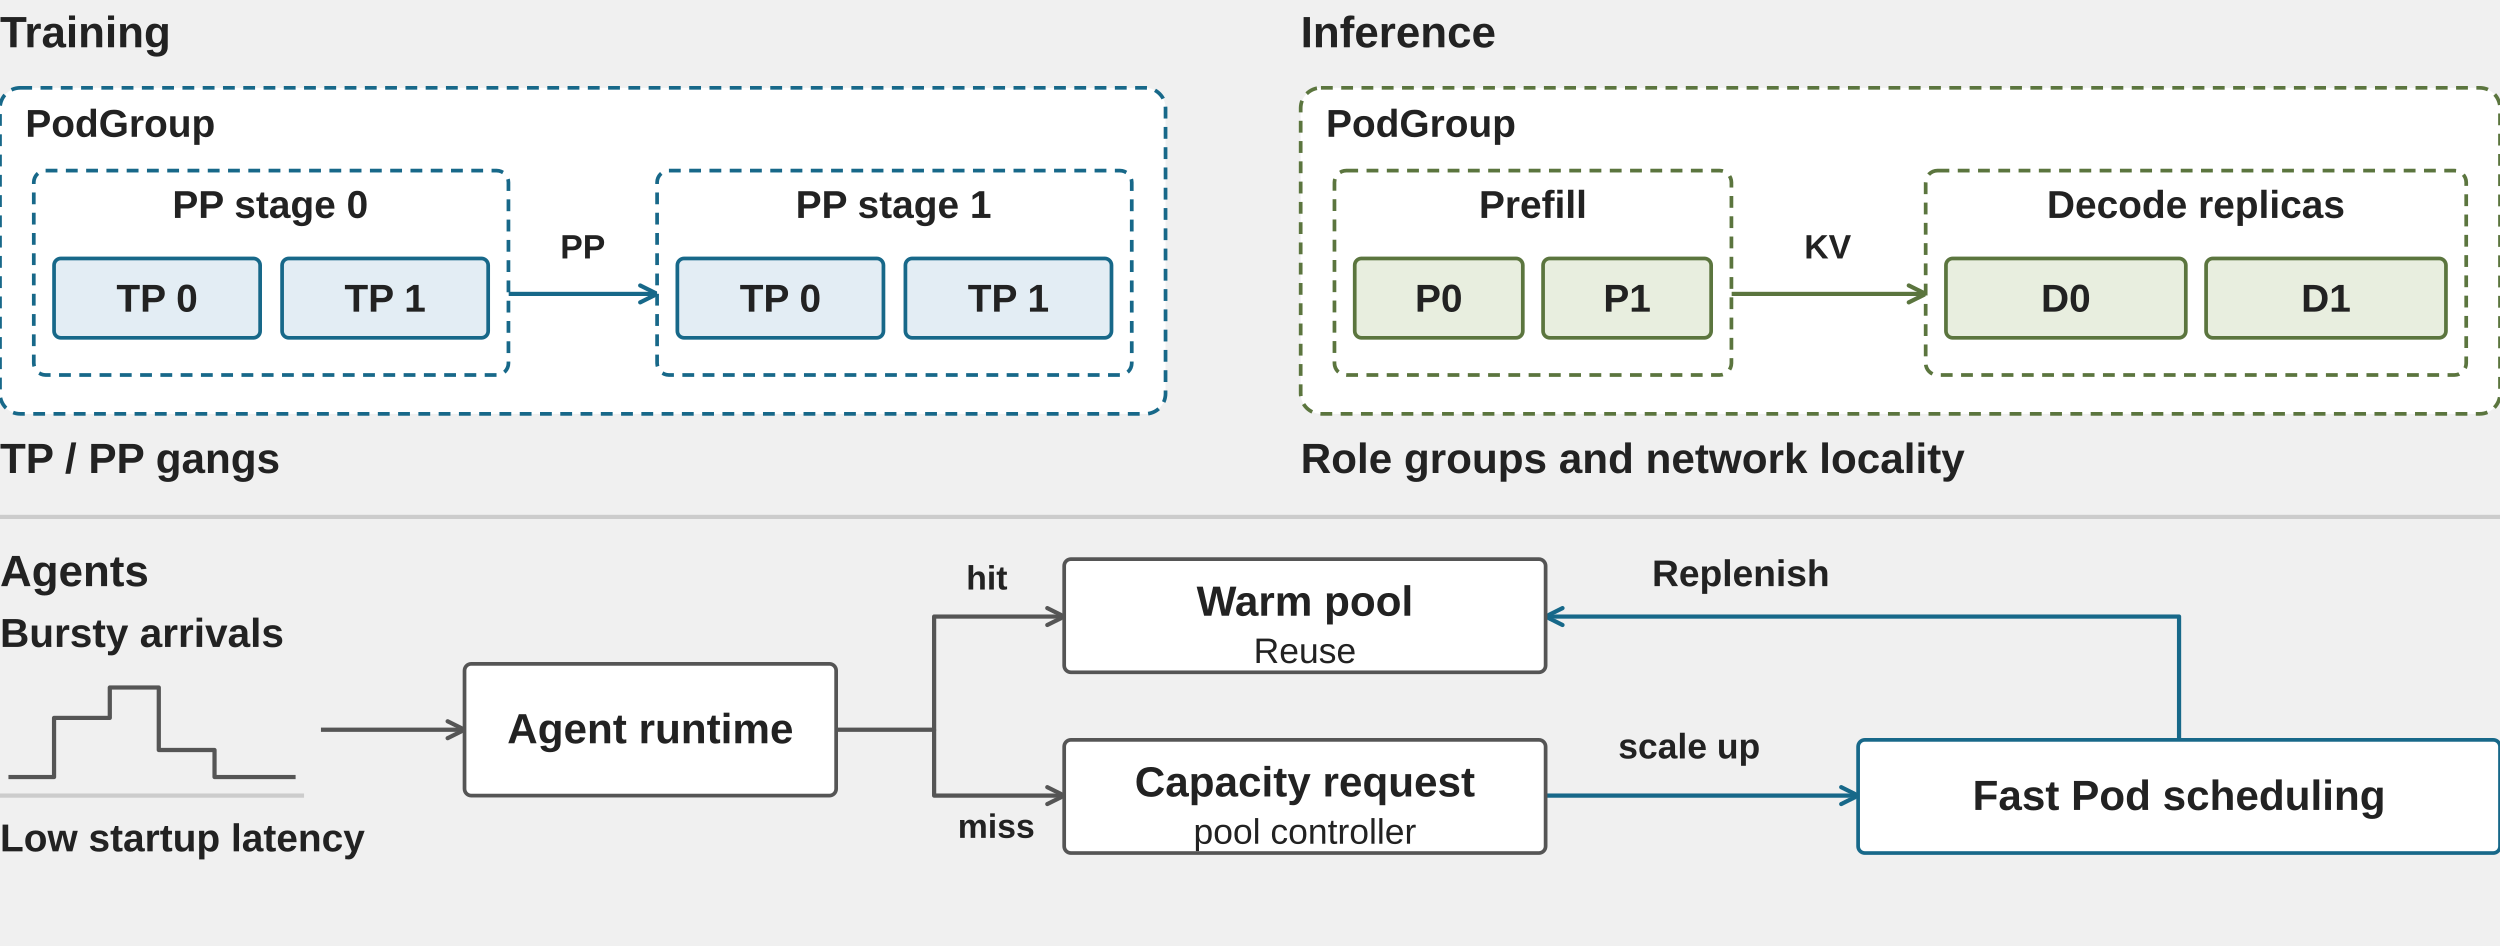
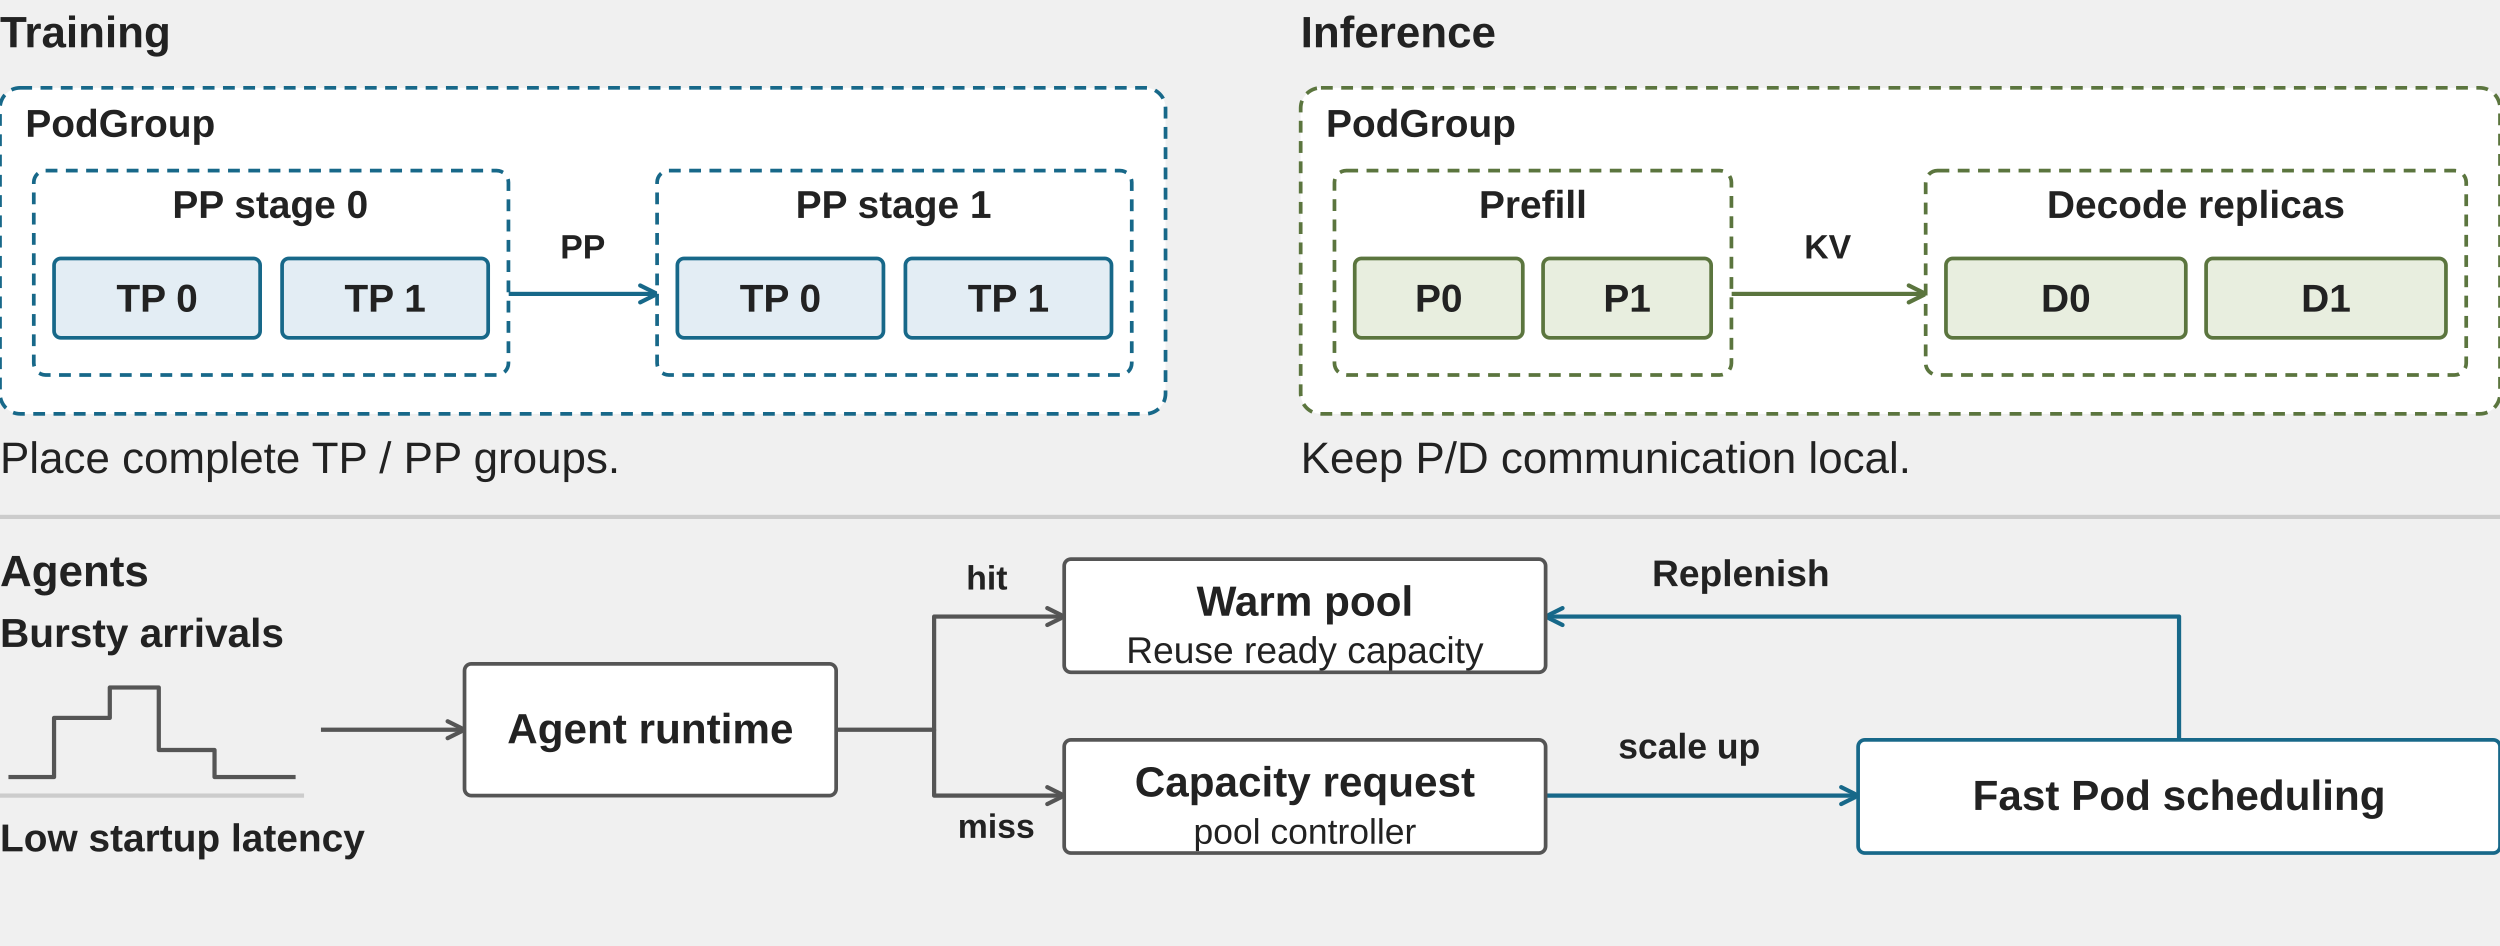
<svg xmlns="http://www.w3.org/2000/svg" width="1480" height="560" viewBox="0 0 1480 560">
  <defs>
    <marker id="arrow-176889" viewBox="0 0 12 12" refX="12" refY="6" markerWidth="12" markerHeight="12" markerUnits="userSpaceOnUse" orient="auto">
      <path d="M0 0 L12 6 L0 12 Z" fill="#176889" />
    </marker>
    <marker id="arrow-222222" viewBox="0 0 12 12" refX="12" refY="6" markerWidth="12" markerHeight="12" markerUnits="userSpaceOnUse" orient="auto">
      <path d="M0 0 L12 6 L0 12 Z" fill="#222222" />
    </marker>
    <marker id="arrow-555555" viewBox="0 0 12 12" refX="12" refY="6" markerWidth="12" markerHeight="12" markerUnits="userSpaceOnUse" orient="auto">
      <path d="M0 0 L12 6 L0 12 Z" fill="#555555" />
    </marker>
    <marker id="arrow-5b753e" viewBox="0 0 12 12" refX="12" refY="6" markerWidth="12" markerHeight="12" markerUnits="userSpaceOnUse" orient="auto">
      <path d="M0 0 L12 6 L0 12 Z" fill="#5b753e" />
    </marker>
    <marker id="arrow-656565" viewBox="0 0 12 12" refX="12" refY="6" markerWidth="12" markerHeight="12" markerUnits="userSpaceOnUse" orient="auto">
      <path d="M0 0 L12 6 L0 12 Z" fill="#656565" />
    </marker>
    <marker id="arrow-cccccc" viewBox="0 0 12 12" refX="12" refY="6" markerWidth="12" markerHeight="12" markerUnits="userSpaceOnUse" orient="auto">
      <path d="M0 0 L12 6 L0 12 Z" fill="#cccccc" />
    </marker>
    <marker id="arrow-e3edf4" viewBox="0 0 12 12" refX="12" refY="6" markerWidth="12" markerHeight="12" markerUnits="userSpaceOnUse" orient="auto">
      <path d="M0 0 L12 6 L0 12 Z" fill="#e3edf4" />
    </marker>
    <marker id="arrow-e64030" viewBox="0 0 12 12" refX="12" refY="6" markerWidth="12" markerHeight="12" markerUnits="userSpaceOnUse" orient="auto">
      <path d="M0 0 L12 6 L0 12 Z" fill="#e64030" />
    </marker>
    <marker id="arrow-e8eedf" viewBox="0 0 12 12" refX="12" refY="6" markerWidth="12" markerHeight="12" markerUnits="userSpaceOnUse" orient="auto">
      <path d="M0 0 L12 6 L0 12 Z" fill="#e8eedf" />
    </marker>
    <marker id="arrow-eeeeee" viewBox="0 0 12 12" refX="12" refY="6" markerWidth="12" markerHeight="12" markerUnits="userSpaceOnUse" orient="auto">
      <path d="M0 0 L12 6 L0 12 Z" fill="#eeeeee" />
    </marker>
    <marker id="arrow-fafafa" viewBox="0 0 12 12" refX="12" refY="6" markerWidth="12" markerHeight="12" markerUnits="userSpaceOnUse" orient="auto">
      <path d="M0 0 L12 6 L0 12 Z" fill="#fafafa" />
    </marker>
    <marker id="arrow-ffffff" viewBox="0 0 12 12" refX="12" refY="6" markerWidth="12" markerHeight="12" markerUnits="userSpaceOnUse" orient="auto">
      <path d="M0 0 L12 6 L0 12 Z" fill="#ffffff" />
    </marker>
  </defs>
  <rect x="0" y="52" width="690" height="193" rx="12" fill="#ffffff" stroke="#176889" stroke-width="2.2" stroke-dasharray="7 5" />
  <rect x="770" y="52" width="710" height="193" rx="12" fill="#ffffff" stroke="#5b753e" stroke-width="2.2" stroke-dasharray="7 5" />
  <path d="M301,174 L389,174" fill="none" stroke="#176889" stroke-width="2.5" stroke-linejoin="round" />
  <path d="M379.0,179.0 L389,174 L379.0,169.0" fill="none" stroke="#176889" stroke-width="2.5" stroke-linecap="round" stroke-linejoin="round" />
  <path d="M1025,174 L1140,174" fill="none" stroke="#5b753e" stroke-width="2.5" stroke-linejoin="round" />
  <path d="M1130.0,179.0 L1140,174 L1130.0,169.0" fill="none" stroke="#5b753e" stroke-width="2.5" stroke-linecap="round" stroke-linejoin="round" />
  <path d="M0,306 L1480,306" fill="none" stroke="#cccccc" stroke-width="2.5" stroke-linejoin="round" />
  <path d="M0,471 L180,471" fill="none" stroke="#cccccc" stroke-width="2.5" stroke-linejoin="round" />
  <path d="M5,460 L32,460 L32,425 L65,425 L65,407 L94,407 L94,444 L127,444 L127,460 L175,460" fill="none" stroke="#555555" stroke-width="2.5" stroke-linejoin="round" />
  <path d="M190,432 L275,432" fill="none" stroke="#555555" stroke-width="2.5" stroke-linejoin="round" />
  <path d="M265.0,437.0 L275,432 L265.0,427.0" fill="none" stroke="#555555" stroke-width="2.5" stroke-linecap="round" stroke-linejoin="round" />
  <path d="M495,432 L553,432 L553,365 L630,365" fill="none" stroke="#555555" stroke-width="2.5" stroke-linejoin="round" />
  <path d="M620.0,370.0 L630,365 L620.0,360.0" fill="none" stroke="#555555" stroke-width="2.5" stroke-linecap="round" stroke-linejoin="round" />
  <path d="M553,432 L553,471 L630,471" fill="none" stroke="#555555" stroke-width="2.5" stroke-linejoin="round" />
  <path d="M620.0,476.0 L630,471 L620.0,466.0" fill="none" stroke="#555555" stroke-width="2.5" stroke-linecap="round" stroke-linejoin="round" />
  <path d="M915,471 L1100,471" fill="none" stroke="#176889" stroke-width="2.5" stroke-linejoin="round" />
  <path d="M1090.0,476.0 L1100,471 L1090.0,466.0" fill="none" stroke="#176889" stroke-width="2.5" stroke-linecap="round" stroke-linejoin="round" />
  <path d="M1290,438 L1290,365 L915,365" fill="none" stroke="#176889" stroke-width="2.5" stroke-linejoin="round" />
  <path d="M925.0,360.0 L915,365 L925.0,370.0" fill="none" stroke="#176889" stroke-width="2.5" stroke-linecap="round" stroke-linejoin="round" />
  <text x="0" y="28" font-family="Liberation Sans, Arial, sans-serif" font-size="26" font-weight="700" fill="#222222" text-anchor="start">Training</text>
  <text x="770" y="28" font-family="Liberation Sans, Arial, sans-serif" font-size="26" font-weight="700" fill="#222222" text-anchor="start">Inference</text>
  <text x="15" y="81" font-family="Liberation Sans, Arial, sans-serif" font-size="23" font-weight="700" fill="#222222" text-anchor="start">PodGroup</text>
  <text x="785" y="81" font-family="Liberation Sans, Arial, sans-serif" font-size="23" font-weight="700" fill="#222222" text-anchor="start">PodGroup</text>
  <rect x="20" y="101" width="281" height="121" rx="7" fill="#ffffff" stroke="#176889" stroke-width="2.2" stroke-dasharray="7 5" />
  <text x="160" y="129" font-family="Liberation Sans, Arial, sans-serif" font-size="23" font-weight="700" fill="#222222" text-anchor="middle">
    <tspan x="160" dy="0">PP stage 0</tspan>
  </text>
  <rect x="32" y="153" width="122" height="47" rx="4" fill="#e3edf4" stroke="#176889" stroke-width="2.2" />
  <text x="93.0" y="184.5" font-family="Liberation Sans, Arial, sans-serif" font-size="23" font-weight="700" fill="#222222" text-anchor="middle">
    <tspan x="93.0" dy="0">TP 0</tspan>
  </text>
  <rect x="167" y="153" width="122" height="47" rx="4" fill="#e3edf4" stroke="#176889" stroke-width="2.2" />
  <text x="228.0" y="184.5" font-family="Liberation Sans, Arial, sans-serif" font-size="23" font-weight="700" fill="#222222" text-anchor="middle">
    <tspan x="228.0" dy="0">TP 1</tspan>
  </text>
  <rect x="389" y="101" width="281" height="121" rx="7" fill="#ffffff" stroke="#176889" stroke-width="2.2" stroke-dasharray="7 5" />
  <text x="529" y="129" font-family="Liberation Sans, Arial, sans-serif" font-size="23" font-weight="700" fill="#222222" text-anchor="middle">
    <tspan x="529" dy="0">PP stage 1</tspan>
  </text>
  <rect x="401" y="153" width="122" height="47" rx="4" fill="#e3edf4" stroke="#176889" stroke-width="2.2" />
  <text x="462.0" y="184.5" font-family="Liberation Sans, Arial, sans-serif" font-size="23" font-weight="700" fill="#222222" text-anchor="middle">
    <tspan x="462.0" dy="0">TP 0</tspan>
  </text>
  <rect x="536" y="153" width="122" height="47" rx="4" fill="#e3edf4" stroke="#176889" stroke-width="2.2" />
  <text x="597.0" y="184.5" font-family="Liberation Sans, Arial, sans-serif" font-size="23" font-weight="700" fill="#222222" text-anchor="middle">
    <tspan x="597.0" dy="0">TP 1</tspan>
  </text>
  <text x="345" y="153" font-family="Liberation Sans, Arial, sans-serif" font-size="20" font-weight="700" fill="#222222" text-anchor="middle">
    <tspan x="345" dy="0">PP</tspan>
  </text>
  <rect x="790" y="101" width="235" height="121" rx="7" fill="#ffffff" stroke="#5b753e" stroke-width="2.2" stroke-dasharray="7 5" />
  <text x="907.5" y="129" font-family="Liberation Sans, Arial, sans-serif" font-size="23" font-weight="700" fill="#222222" text-anchor="middle">
    <tspan x="907.5" dy="0">Prefill</tspan>
  </text>
  <rect x="802.0" y="153" width="99.5" height="47" rx="4" fill="#e8eedf" stroke="#5b753e" stroke-width="2.2" />
  <text x="851.75" y="184.5" font-family="Liberation Sans, Arial, sans-serif" font-size="23" font-weight="700" fill="#222222" text-anchor="middle">
    <tspan x="851.75" dy="0">P0</tspan>
  </text>
  <rect x="913.5" y="153" width="99.5" height="47" rx="4" fill="#e8eedf" stroke="#5b753e" stroke-width="2.2" />
  <text x="963.25" y="184.5" font-family="Liberation Sans, Arial, sans-serif" font-size="23" font-weight="700" fill="#222222" text-anchor="middle">
    <tspan x="963.25" dy="0">P1</tspan>
  </text>
  <rect x="1140" y="101" width="320" height="121" rx="7" fill="#ffffff" stroke="#5b753e" stroke-width="2.2" stroke-dasharray="7 5" />
  <text x="1300.0" y="129" font-family="Liberation Sans, Arial, sans-serif" font-size="23" font-weight="700" fill="#222222" text-anchor="middle">
    <tspan x="1300.0" dy="0">Decode replicas</tspan>
  </text>
  <rect x="1152.0" y="153" width="142.0" height="47" rx="4" fill="#e8eedf" stroke="#5b753e" stroke-width="2.2" />
  <text x="1223.0" y="184.5" font-family="Liberation Sans, Arial, sans-serif" font-size="23" font-weight="700" fill="#222222" text-anchor="middle">
    <tspan x="1223.0" dy="0">D0</tspan>
  </text>
  <rect x="1306.0" y="153" width="142.0" height="47" rx="4" fill="#e8eedf" stroke="#5b753e" stroke-width="2.2" />
  <text x="1377.0" y="184.5" font-family="Liberation Sans, Arial, sans-serif" font-size="23" font-weight="700" fill="#222222" text-anchor="middle">
    <tspan x="1377.0" dy="0">D1</tspan>
  </text>
  <text x="1082" y="153" font-family="Liberation Sans, Arial, sans-serif" font-size="20" font-weight="700" fill="#222222" text-anchor="middle">
    <tspan x="1082" dy="0">KV</tspan>
  </text>
-   <text x="0" y="280" font-family="Liberation Sans, Arial, sans-serif" font-size="25" font-weight="700" fill="#222222" text-anchor="start">TP / PP gangs</text>
-   <text x="770" y="280" font-family="Liberation Sans, Arial, sans-serif" font-size="25" font-weight="700" fill="#222222" text-anchor="start">Role groups and network locality</text>
  <text x="0" y="347" font-family="Liberation Sans, Arial, sans-serif" font-size="26" font-weight="700" fill="#222222" text-anchor="start">Agents</text>
  <text x="0" y="383" font-family="Liberation Sans, Arial, sans-serif" font-size="24" font-weight="700" fill="#222222" text-anchor="start">
    <tspan x="0" dy="0">Bursty arrivals</tspan>
  </text>
  <text x="0" y="504" font-family="Liberation Sans, Arial, sans-serif" font-size="23" font-weight="700" fill="#222222" text-anchor="start">
    <tspan x="0" dy="0">Low startup latency</tspan>
  </text>
  <rect x="275" y="393" width="220" height="78" rx="4" fill="#ffffff" stroke="#555555" stroke-width="2.2" />
  <text x="385.0" y="440.0" font-family="Liberation Sans, Arial, sans-serif" font-size="25" font-weight="700" fill="#222222" text-anchor="middle">
    <tspan x="385.0" dy="0">Agent runtime</tspan>
  </text>
  <rect x="630" y="331" width="285" height="67" rx="4" fill="#ffffff" stroke="#555555" stroke-width="2.2" />
  <text x="772.5" y="364.5" font-family="Liberation Sans, Arial, sans-serif" font-size="25" font-weight="700" fill="#222222" text-anchor="middle">
    <tspan x="772.5" dy="0">Warm pool</tspan>
  </text>
-   <text x="772.5" y="392.5" font-family="Liberation Sans, Arial, sans-serif" font-size="21" font-weight="400" fill="#222222" text-anchor="middle">Reuse</text>
  <text x="572" y="349" font-family="Liberation Sans, Arial, sans-serif" font-size="20" font-weight="700" fill="#222222" text-anchor="start">
    <tspan x="572" dy="0">hit</tspan>
  </text>
  <rect x="630" y="438" width="285" height="67" rx="4" fill="#ffffff" stroke="#555555" stroke-width="2.2" />
  <text x="772.5" y="471.5" font-family="Liberation Sans, Arial, sans-serif" font-size="25" font-weight="700" fill="#222222" text-anchor="middle">
    <tspan x="772.5" dy="0">Capacity request</tspan>
  </text>
  <text x="772.5" y="499.5" font-family="Liberation Sans, Arial, sans-serif" font-size="21" font-weight="400" fill="#222222" text-anchor="middle">
    <tspan x="772.5" dy="0">pool controller</tspan>
  </text>
  <text x="567" y="496" font-family="Liberation Sans, Arial, sans-serif" font-size="20" font-weight="700" fill="#222222" text-anchor="start">
    <tspan x="567" dy="0">miss</tspan>
  </text>
  <rect x="1100" y="438" width="380" height="67" rx="4" fill="#ffffff" stroke="#176889" stroke-width="2.2" />
  <text x="1290.0" y="479.5" font-family="Liberation Sans, Arial, sans-serif" font-size="25" font-weight="700" fill="#222222" text-anchor="middle">
    <tspan x="1290.0" dy="0">Fast Pod scheduling</tspan>
  </text>
  <text x="958" y="449" font-family="Liberation Sans, Arial, sans-serif" font-size="21" font-weight="700" fill="#222222" text-anchor="start">
    <tspan x="958" dy="0">scale up</tspan>
  </text>
  <text x="978" y="347" font-family="Liberation Sans, Arial, sans-serif" font-size="22" font-weight="700" fill="#222222" text-anchor="start">Replenish</text>
+   <text x="0" y="280" font-family="Liberation Sans, Arial, sans-serif" font-size="26" font-weight="400" fill="#222222" text-anchor="start">
+     <tspan x="0" dy="0">Place complete TP / PP groups.</tspan>
+   </text>
+   <text x="770" y="280" font-family="Liberation Sans, Arial, sans-serif" font-size="26" font-weight="400" fill="#222222" text-anchor="start">
+     <tspan x="770" dy="0">Keep P/D communication local.</tspan>
+   </text>
+   <text x="772.5" y="392.5" font-family="Liberation Sans, Arial, sans-serif" font-size="22" font-weight="400" fill="#222222" text-anchor="middle">
+     <tspan x="772.5" dy="0">Reuse ready capacity</tspan>
+   </text>
</svg>
